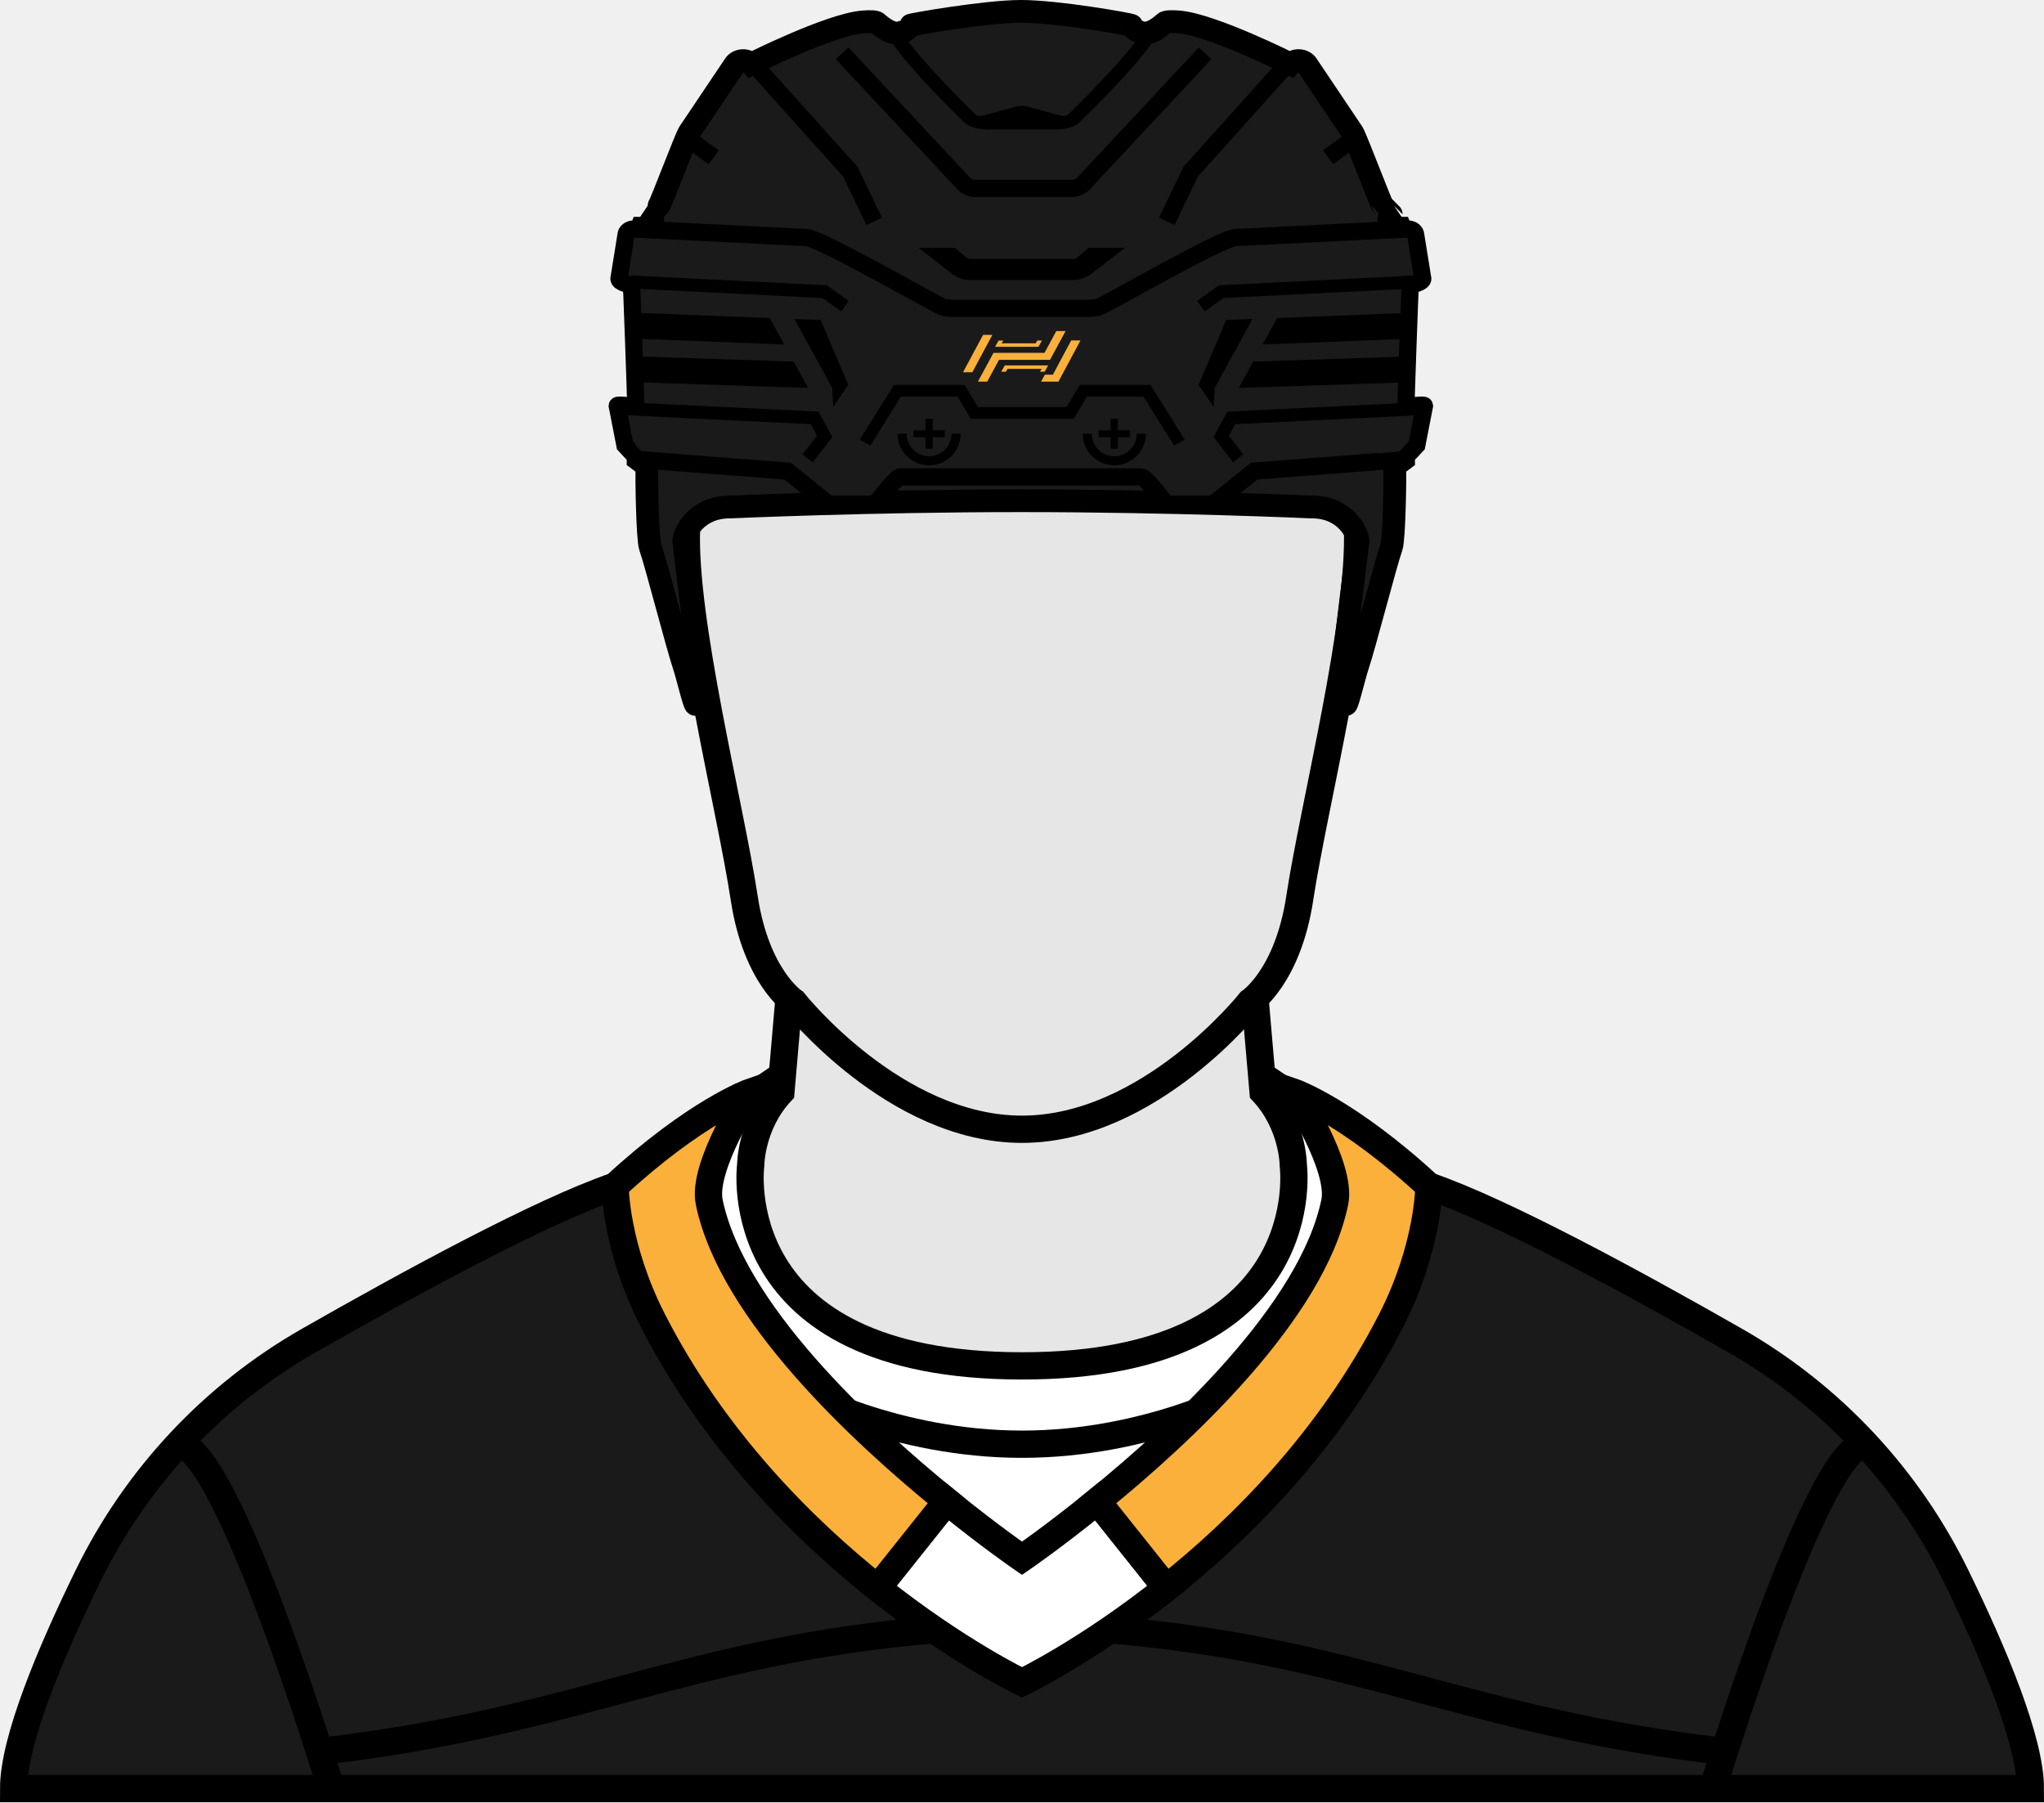
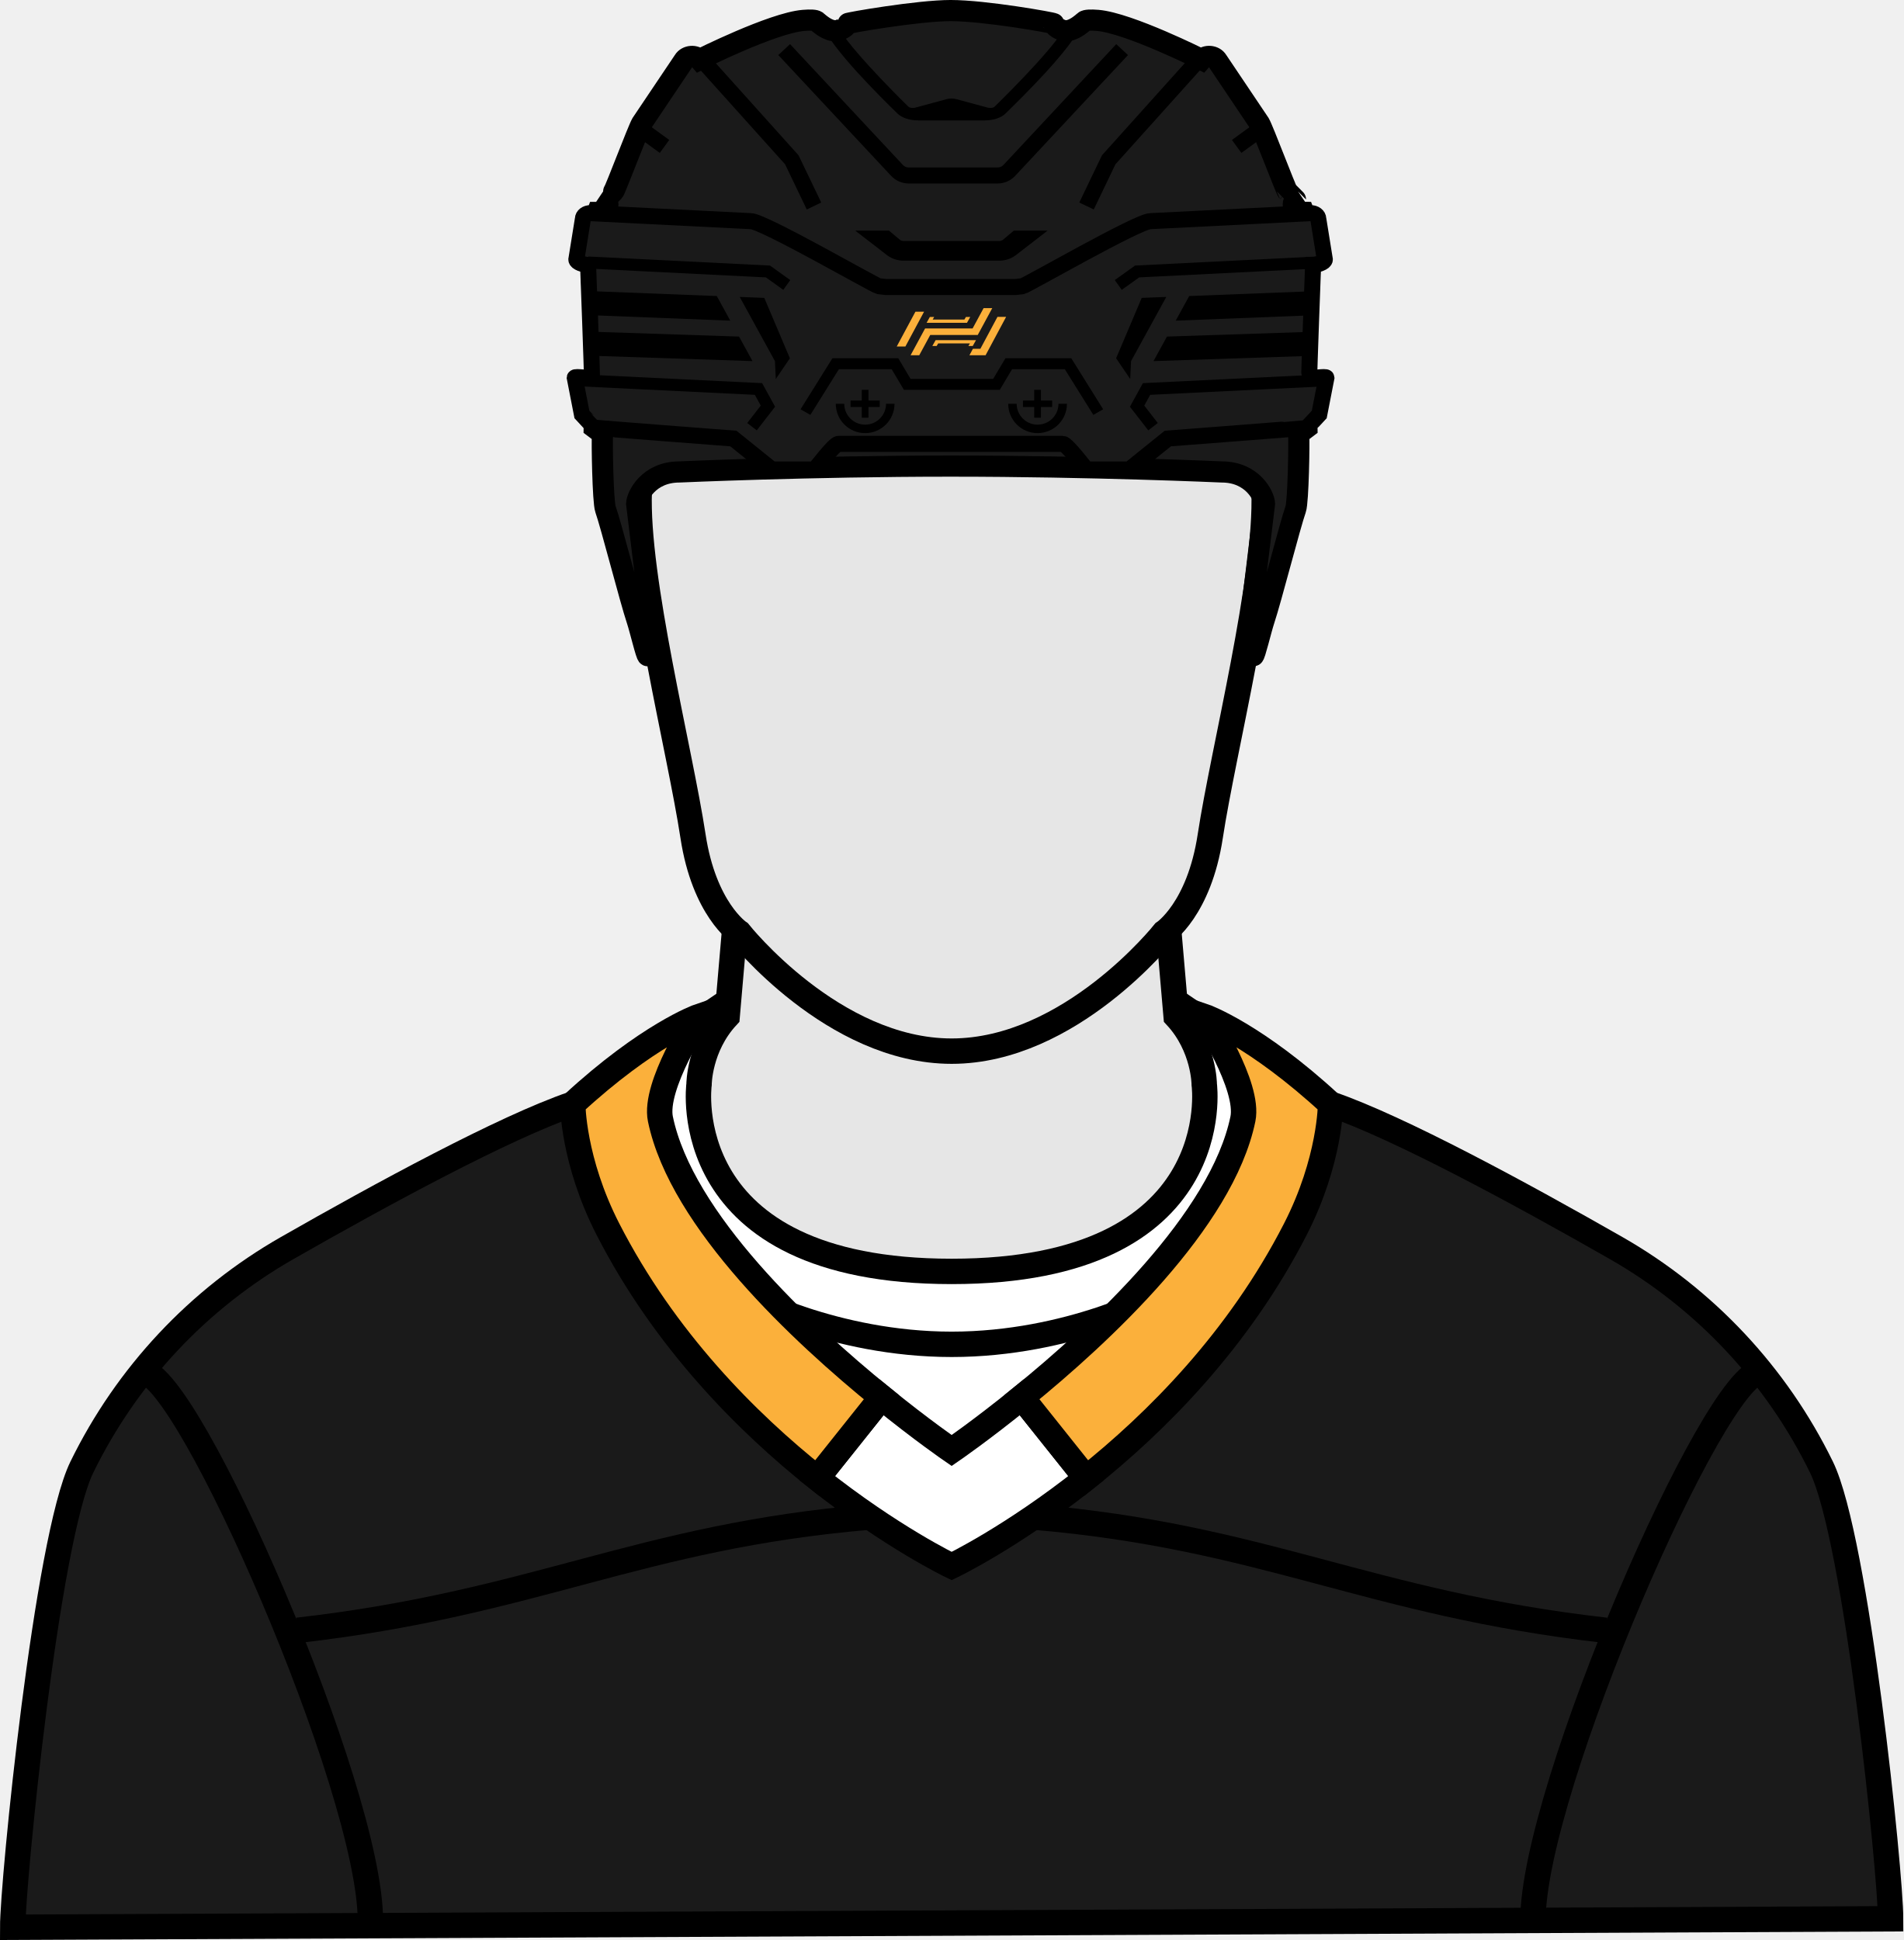
- <svg xmlns="http://www.w3.org/2000/svg" id="Layer_2" data-name="Layer 2" viewBox="0 0 2248.41 1982.27">
+ <svg xmlns="http://www.w3.org/2000/svg" id="Layer_2" data-name="Layer 2" viewBox="0 0 2248.41 2292.33">
  <defs>
    <style>
      .cls-1 {
        fill: #e6e6e6;
      }

      .cls-1, .cls-2, .cls-3, .cls-4, .cls-5, .cls-6, .cls-7, .cls-8, .cls-9, .cls-10, .cls-11 {
        stroke-miterlimit: 10;
      }

      .cls-1, .cls-3, .cls-4, .cls-5, .cls-6, .cls-7, .cls-8, .cls-9, .cls-10, .cls-11 {
        stroke: #000;
      }

      .cls-1, .cls-3, .cls-4, .cls-7, .cls-11 {
        stroke-width: 30px;
      }

-       .cls-12, .cls-11 {
-         fill: #fff;
-       }
- 
      .cls-2 {
        stroke: #ff0;
      }

-       .cls-2, .cls-13, .cls-6, .cls-7, .cls-8, .cls-9 {
+       .cls-2, .cls-12, .cls-6, .cls-7, .cls-8, .cls-9 {
        fill: none;
      }

-       .cls-3, .cls-14 {
+       .cls-3, .cls-13 {
        fill: #fbb03b;
      }

      .cls-4, .cls-5, .cls-10 {
        fill: #1a1a1a;
      }

      .cls-5 {
        stroke-width: 25px;
      }

      .cls-6 {
        stroke-width: 10px;
      }

      .cls-8 {
        stroke-width: 14.2px;
      }

      .cls-9, .cls-10 {
        stroke-width: 18.94px;
      }
+ 
+       .cls-11 {
+         fill: #fff;
+       }
    </style>
  </defs>
  <g id="Layer_1-2" data-name="Layer 1">
-     <g id="Liberty">
+     <g id="UA">
      <g>
-         <path class="cls-4" d="M1571.82,1304.53c81.15,27.86,226.2,106.69,337.37,170.21,104.97,59.97,189.4,150.19,242.51,258.8,41.55,84.97,81.71,180.8,81.71,233.73H15c0-52.93,40.17-148.76,81.72-233.73,53.11-108.61,137.53-198.83,242.51-258.8,111.17-63.52,256.22-142.35,337.36-170.21l48.58,27.76,133.84,242.89,265.2,215.13,298.42-246.36,104.09-239.42h45.11Z" />
+         <path class="cls-4" d="M1571.82,1304.53c81.15,27.86,226.2,106.69,337.37,170.21,104.97,59.97,189.4,150.19,242.51,258.8,41.55,84.97,81.71,480.8,81.71,533.73l-2218.41,10c0-52.93,40.17-458.76,81.72-543.73,53.11-108.61,137.53-198.83,242.51-258.8,111.17-63.52,256.22-142.35,337.36-170.21l48.58,27.76,133.84,242.89,265.2,215.13,298.42-246.36,104.09-239.42h45.11Z" />
        <g>
-           <path class="cls-7" d="M196.13,1588.48c53.67,0,168.17,378.79,168.17,378.79" />
-           <path class="cls-7" d="M2052.29,1588.48c-53.67,0-168.17,378.79-168.17,378.79" />
+           <path class="cls-7" d="M2080.24,1620.91c-53.67,0-269.35,493.35-269.35,648.36" />
          <path class="cls-7" d="M1220.86,1792.57c273.48,23.19,394.92,101.84,676.07,133.84" />
+           <path class="cls-7" d="M168.18,1620.91c53.67,0,269.35,493.35,269.35,648.36" />
          <path class="cls-7" d="M1027.56,1792.57c-273.48,23.19-394.92,101.84-676.07,133.84" />
        </g>
        <polygon class="cls-11" points="877.85 1530.07 1124.21 1760.81 1370.57 1530.07 877.85 1530.07" />
        <path class="cls-11" d="M1283.1,1746.61c-87.82,69.88-158.89,103.85-158.89,103.85,0,0-71.08-33.98-158.9-103.85l76.12-95.45c47.79,38.8,82.78,62.81,82.78,62.81,0,0,34.99-24.01,82.77-62.81l76.12,95.45Z" />
        <path class="cls-2" d="M825.8,1201.02h0" />
        <path class="cls-2" d="M1422.63,1201.03h-.01" />
        <path class="cls-11" d="M1387.46,1182.39l25.15,17.1c10.41,7.08,19.23,16.26,25.88,26.94l55.85,89.65-71.7,148.05-52.06,65.93s-106.85,58.41-246.36,58.41c-139.52,0-246.36-58.41-246.36-58.41l-52.06-65.93-71.7-148.05,55.85-89.65c6.66-10.69,15.47-19.86,25.88-26.94l25.15-17.1" />
        <path class="cls-3" d="M1041.43,1651.16l-76.12,95.45c-82.61-65.72-180.03-163.2-247.08-294.03-41.64-81.26-41.64-148.05-41.64-148.05,88.65-81.77,148.27-103.18,149.2-103.5-.77,1.18-53.72,82.1-45.64,121.19,24.83,120.09,167.63,252.9,261.28,328.94Z" />
        <path class="cls-3" d="M1571.82,1304.53s0,66.79-41.64,148.05c-67.05,130.84-164.47,228.31-247.08,294.03l-76.12-95.45c93.65-76.03,236.45-208.84,261.28-328.94,8.08-39.09-44.86-120.01-45.63-121.19.93.32,60.54,21.73,149.19,103.5Z" />
        <path class="cls-1" d="M1379.01,1080.69l10.39,120.33c33.21,35.84,33.21,80.37,33.21,80.37,0,0,30.07,220.92-298.41,220.92-328.48,0-298.41-220.92-298.41-220.92,0,0,0-44.53,33.21-80.37l10.39-120.33" />
        <path class="cls-1" d="M1124.19,1242.05c140.16,0,251.08-140.17,251.08-140.17,0,0,41.3-27.38,54.44-113.88,15.48-101.9,67.43-304.36,63.51-407.36-2.71-71.4-14.81-227.99-65.7-278.14-56.22-55.4-246.39-87.6-303.33-87.6-56.94,0-247.11,32.2-303.33,87.6-50.89,50.15-62.99,206.74-65.7,278.14-3.92,103,48.03,305.46,63.51,407.36,13.14,86.51,54.44,113.88,54.44,113.88,0,0,110.91,140.17,251.08,140.17Z" />
      </g>
      <g>
        <path class="cls-5" d="M1001.03,27.96c-1.17,2.92-4.02,5.52-9.63,7.58-.28.12-.61.24-.89.32-4.16,1.18-8.65.28-13.18-1.93-.51-.24-.98-.51-1.5-.79-.47-.2-.89-.47-1.35-.75-.47-.28-.94-.55-1.4-.87-.47-.28-.89-.59-1.36-.91-.42-.28-.79-.55-1.21-.87-.51-.36-1.03-.75-1.5-1.14-.47-.36-.93-.71-1.36-1.07-.89-.71-1.78-1.46-2.66-2.25v-.08c-1.73-1.54-7.52-1.78-15.8-1.1-36.78,3.08-122.88,46.32-122.88,46.32-4.86-5.56-14.91-4.81-18.55,1.34l-49.87,74.23c-4.11,6.95-31.08,78.5-32.9,80.2,0,0-9.47,9.47-9.47,9.51.33.39,2.15,2.84,2.38,4.06,1.96,10.93-10.75,11.25-12.24,11.25,0,0-17.35,44.76-12.77,44.76h4.38s6.28,127.44,6,130.64l-1.32,78.88,9.77,7.38c-.75,9.17.45,80.31,3.56,89.01,6.38,17.85,29.25,107.11,37.28,131.1,3.56,10.65,11.18,43.02,12.61,41.99l.47-.36c4.35-3.08,6.82-7.58,6.73-12.31l-20.29-166.99c.33-8.92,14.05-37.45,50.55-37.45,0,0,154.13-6.91,318.96-6.91h.76s0,0,0,0h.76s.19,0,.19,0h-3.23s.19,0,.19,0h1.52-.37s.19,0,.19,0h.57s0,0,0,0h.19s0,0,0,0h.76s-3.23,0-3.23,0h.19s.57,0,.57,0h.19s0,0,0,0h.57s.19,0,.19,0h2.67s.19,0,.19,0h.57s0,0,0,0h.76s.19,0,.19,0h-3.23s.19,0,.19,0h1.52-.37s.19,0,.19,0h.57s0,0,0,0h.19s0,0,0,0h.76s-3.23,0-3.23,0h.19s.57,0,.57,0h.19s0,0,0,0h.57s.19,0,.19,0c164.83,0,318.96,6.91,318.96,6.91,36.5,0,50.23,28.53,50.55,37.45l-20.29,166.99c-.09,4.74,2.38,9.23,6.73,12.31l.47.36c1.43,1.03,9.05-31.34,12.61-41.99,8.03-23.99,30.9-113.25,37.28-131.1,3.11-8.71,4.31-79.84,3.56-89.01l9.77-7.38-1.32-78.88c-.28-3.2,6-130.65,6-130.65h4.38c4.58,0-12.77-44.76-12.77-44.76-1.5,0-14.21-.32-12.24-11.25.23-1.22,2.06-3.67,2.38-4.06,0-.04-9.47-9.51-9.47-9.51-1.82-1.7-28.79-73.26-32.9-80.2l-49.87-74.23c-3.65-6.16-13.69-6.91-18.55-1.34,0,0-86.1-43.24-122.88-46.32-8.27-.67-14.07-.43-15.8,1.1v.08c-.89.79-1.78,1.54-2.66,2.25-.42.36-.89.71-1.36,1.07-.47.39-.98.79-1.5,1.14-.42.32-.79.59-1.21.87-.47.32-.89.63-1.36.91-.47.32-.93.59-1.4.87-.47.28-.89.55-1.35.75-.51.28-.98.55-1.5.79-4.53,2.21-9.02,3.12-13.18,1.93-.28-.08-.61-.2-.89-.32-5.61-2.05-8.46-4.66-9.63-7.58-.42-1.07-81.27-15.46-121.91-15.46-37.96,0-121.49,14.39-121.91,15.46Z" />
        <path class="cls-10" d="M990.27,524.5c-4.55,0-27.65,30.22-27.65,30.22h-50.9l-45.38-36.55s-163.57-12.49-164.37-12.88c-.29-.11-14.54-15.56-14.54-15.56l-8.47-43.46c.22-2.12,19.05,1.57,20.29-.32.44-.73-4.54-132.91-4.54-132.91-4.6,0-13.86-2.85-13.86-6.36l7.76-48.13c0-3.7,3.92-6.7,8.76-6.7l189.56,9.47c14.6,0,145.6,75.55,151.08,76.84l8.39,1h153.1s8.39-1,8.39-1c5.47-1.28,136.48-76.84,151.08-76.84l189.56-9.47c4.84,0,8.76,3,8.76,6.7l7.76,48.13c0,3.52-9.27,6.36-13.86,6.36,0,0-4.98,132.18-4.54,132.91,1.24,1.9,20.07-1.8,20.29.32l-8.47,43.46s-14.25,15.45-14.54,15.56c-.8.39-164.37,12.88-164.37,12.88l-45.38,36.55h-50.9s-23.11-30.22-27.65-30.22h-265.34Z" />
        <g id="Logos">
          <g id="White">
-             <polygon class="cls-14" points="1069.55 409.45 1091.62 368.32 1081.4 368.32 1059.32 409.45 1069.55 409.45" />
-             <polygon class="cls-14" points="1178.31 374.44 1158.16 412.11 1149.34 412.11 1145.2 419.78 1164.28 419.78 1188.54 374.44 1178.31 374.44" />
-             <polygon class="cls-14" points="1172.17 364.1 1161.94 364.1 1148.96 388.1 1092.83 388.1 1075.69 419.78 1085.92 419.78 1098.92 395.78 1155.03 395.78 1155.04 395.78 1172.17 364.1" />
-             <polygon class="cls-14" points="1106.5 408.84 1108.3 405.76 1145.79 405.76 1143.98 408.84 1149.1 408.84 1152.97 401.92 1105.25 401.92 1101.38 408.84 1106.5 408.84" />
-             <polygon class="cls-14" points="1141.06 374.53 1139.25 377.61 1101.77 377.61 1103.57 374.53 1098.45 374.53 1094.59 381.45 1142.3 381.45 1146.17 374.53 1141.06 374.53" />
+             <polygon class="cls-13" points="1069.55 409.45 1091.62 368.32 1081.4 368.32 1059.32 409.45 1069.55 409.45" />
+             <polygon class="cls-13" points="1178.31 374.44 1158.16 412.11 1149.34 412.11 1145.2 419.78 1164.28 419.78 1188.54 374.44 1178.31 374.44" />
+             <polygon class="cls-13" points="1172.17 364.1 1161.94 364.1 1148.96 388.1 1092.83 388.1 1075.69 419.78 1085.92 419.78 1098.92 395.78 1155.03 395.78 1155.04 395.78 1172.17 364.1" />
+             <polygon class="cls-13" points="1106.5 408.84 1108.3 405.76 1145.79 405.76 1143.98 408.84 1149.1 408.84 1152.97 401.92 1105.25 401.92 1101.38 408.84 1106.5 408.84" />
+             <polygon class="cls-13" points="1141.06 374.53 1139.25 377.61 1101.77 377.61 1103.57 374.53 1098.45 374.53 1094.59 381.45 1142.3 381.45 1146.17 374.53 1141.06 374.53" />
          </g>
        </g>
        <path d="M1124.28,142.25h39.3c9.91,0,19.1-3.06,24.24-8.11,18.44-18.09,78.95-76.9,90.59-106.62,0,0-18.79,2.92-22.44,8.59-19.45,30.27-81.07,89.95-81.07,89.95-1.96,1.76-5.52,1.6-7.83,1.2l-36.55-9.89c-1.98-.62-4.06-.93-6.14-.95h-.76c-2.08.02-4.16.33-6.14.95l-36.55,9.89c-2.32.4-5.87.55-7.83-1.2,0,0-61.25-59.62-80.51-89.83-3.59-5.63-22.35-8.51-22.35-8.51,11.63,29.72,71.49,88.33,89.93,106.42,5.14,5.04,14.32,8.11,24.24,8.11h39.3" />
        <path d="M1084.98,142.25h78.61s-2.37-5.23-2.37-5.23c-.39-.67-28.27-8.09-35.04-9.57-1.01-.22-2.02-.22-3.04,0-6.86,1.47-35.43,8.74-35.78,9.57l-2.37,5.23Z" />
-         <path class="cls-13" d="M1430.47,66.79s5.23.54,7.84,4.95l-155.87,106.45c24.31-45.24,99.76-101.14,112.75-113.9,1.05-1.03,2.63-1.52,4.22-1.31l31.06,3.82Z" />
-         <path class="cls-13" d="M818.26,66.79s-5.23.54-7.84,4.95l155.87,106.45c-24.31-45.24-99.76-101.14-112.75-113.9-1.05-1.03-2.63-1.52-4.22-1.31l-31.06,3.82Z" />
+         <path class="cls-12" d="M1430.47,66.79s5.23.54,7.84,4.95l-155.87,106.45c24.31-45.24,99.76-101.14,112.75-113.9,1.05-1.03,2.63-1.52,4.22-1.31l31.06,3.82Z" />
+         <path class="cls-12" d="M818.26,66.79s-5.23.54-7.84,4.95l155.87,106.45c-24.31-45.24-99.76-101.14-112.75-113.9-1.05-1.03-2.63-1.52-4.22-1.31l-31.06,3.82Z" />
        <path d="M1197.62,272.54l-12.86,10.85c-1.18.86-2.64,1.34-4.13,1.34h-113.38c-1.49,0-2.96-.48-4.14-1.34l-12.86-10.85h-39.91l37.92,29.27c5.41,3.98,12.15,6.18,18.98,6.18h113.38c6.83,0,13.57-2.19,18.98-6.17l37.92-29.28h-39.91Z" />
        <polygon points="1039.24 473.28 1025.99 473.28 1025.99 460.61 1018.03 460.61 1018.03 473.28 1004.78 473.28 1004.78 480.88 1018.03 480.88 1018.03 493.55 1025.99 493.55 1025.99 480.88 1039.24 480.88 1039.24 473.28" />
        <polygon points="1242.93 473.28 1229.67 473.28 1229.67 460.61 1221.72 460.61 1221.72 473.28 1208.46 473.28 1208.46 480.88 1221.72 480.88 1221.72 493.55 1229.67 493.55 1229.67 480.88 1242.93 480.88 1242.93 473.28" />
        <path d="M1291.59,490.23l-33.71-53.98h-62.3l-14.51,24.37h-113.25l-14.51-24.37h-62.3l-33.71,53.98-11.59-6.61,37.64-60.28h77.81l14.51,24.37h97.55l14.51-24.37h77.81l37.64,60.28-11.59,6.61Z" />
        <g>
          <polyline class="cls-9" points="828.99 70.41 935.4 188.82 961.6 243.42" />
          <polyline class="cls-9" points="1416.14 70.41 1309.73 188.82 1283.53 243.42" />
          <path class="cls-9" d="M926.37,58.61l133.29,142.75c3.58,3.82,8.58,5.98,13.81,5.98h105.03c5.23,0,10.23-2.17,13.81-5.98l133.29-142.75" />
        </g>
        <line class="cls-9" x1="747.87" y1="145.98" x2="784.99" y2="173.03" />
        <line class="cls-9" x1="1498.01" y1="145.98" x2="1460.89" y2="173.03" />
        <polyline class="cls-8" points="694.7 310.19 907.16 320.78 929.43 336.71" />
        <polyline class="cls-8" points="678.96 449.1 896.02 459.63 907.16 479.92 888.35 504.18" />
        <polyline class="cls-8" points="1555.75 310.19 1343.29 320.78 1321.02 336.71" />
        <polyline class="cls-8" points="1571.49 449.1 1354.43 459.63 1343.29 479.92 1362.1 504.18" />
-         <g>
-           <line class="cls-12" x1="698.32" y1="406.13" x2="884.9" y2="412.66" />
-           <polygon points="888.95 426.69 697.82 420.32 698.82 391.94 873.04 397.71 888.95 426.69" />
-         </g>
-         <g>
-           <line class="cls-12" x1="698.32" y1="358.23" x2="859.19" y2="364.93" />
-           <polygon points="862.71 378.89 697.73 372.43 698.91 344.04 846.74 349.8 862.71 378.89" />
-         </g>
+         <polygon points="888.95 426.69 697.82 420.32 698.82 391.94 873.04 397.71 888.95 426.69" />
+         <polygon points="862.71 378.89 697.73 372.43 698.91 344.04 846.74 349.8 862.71 378.89" />
        <polygon points="933.11 423.34 902.85 351.99 873.83 350.86 915.46 426.69 916.45 447.84 933.11 423.34" />
        <polygon points="1362.64 426.69 1553.78 420.32 1552.78 391.94 1378.56 397.71 1362.64 426.69" />
        <polygon points="1388.89 378.89 1553.87 372.43 1552.69 344.04 1404.86 349.8 1388.89 378.89" />
        <polygon points="1318.49 423.34 1348.75 351.99 1377.77 350.86 1336.13 426.69 1335.15 447.84 1318.49 423.34" />
        <g>
          <path class="cls-6" d="M992.31,477.08c0,16.4,13.3,29.7,29.7,29.7s29.7-13.3,29.7-29.7" />
-           <path class="cls-6" d="M1255.4,477.08c0,16.4-13.3,29.7-29.7,29.7s-29.7-13.3-29.7-29.7" />
+           <path class="cls-6" d="M1255.4,477.08c0,16.4-13.3,29.7-29.7,29.7-16.4,0-29.7-13.3-29.7-29.7" />
        </g>
      </g>
    </g>
  </g>
</svg>
